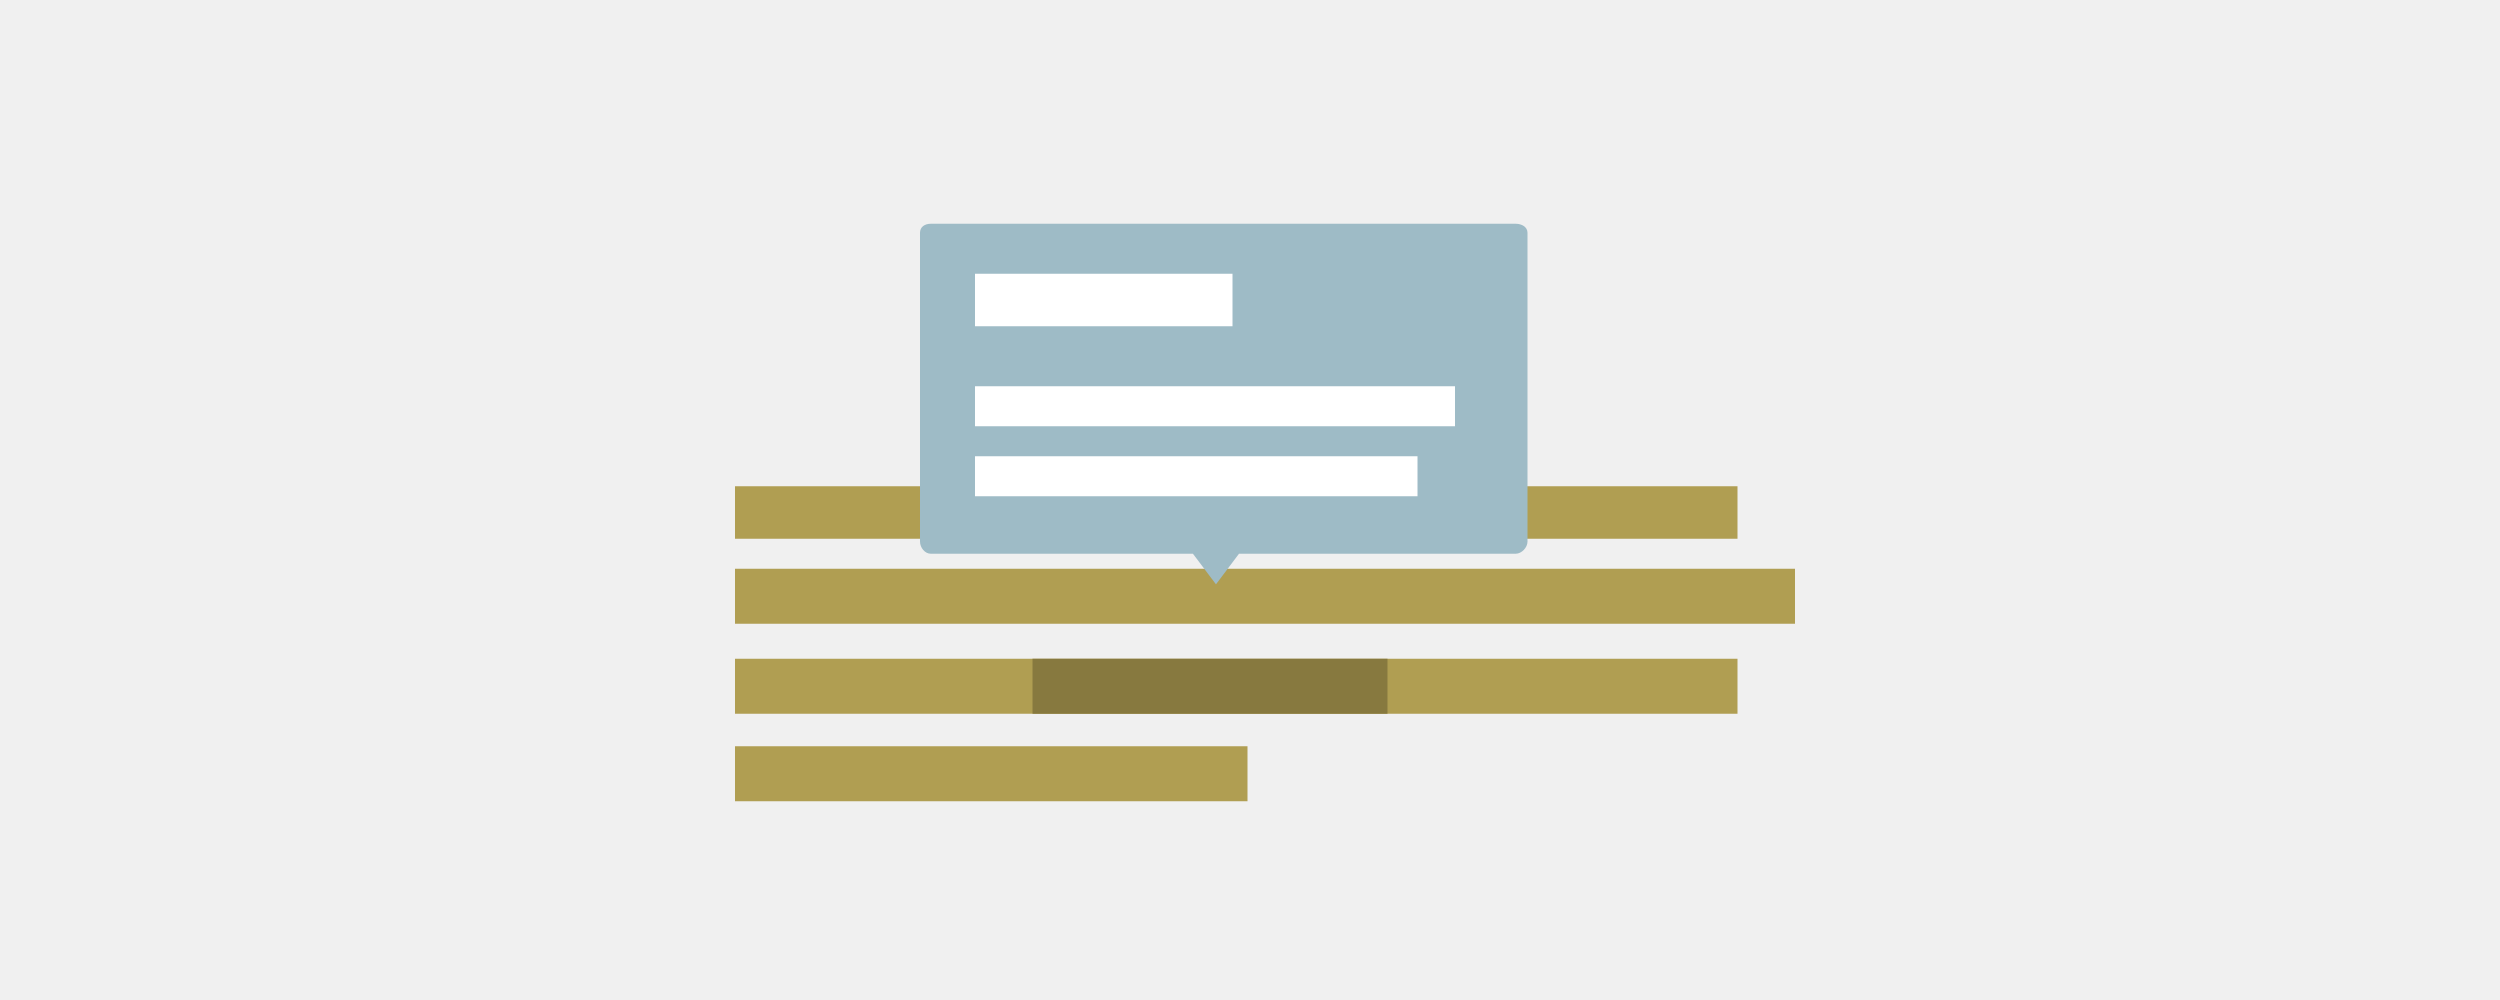
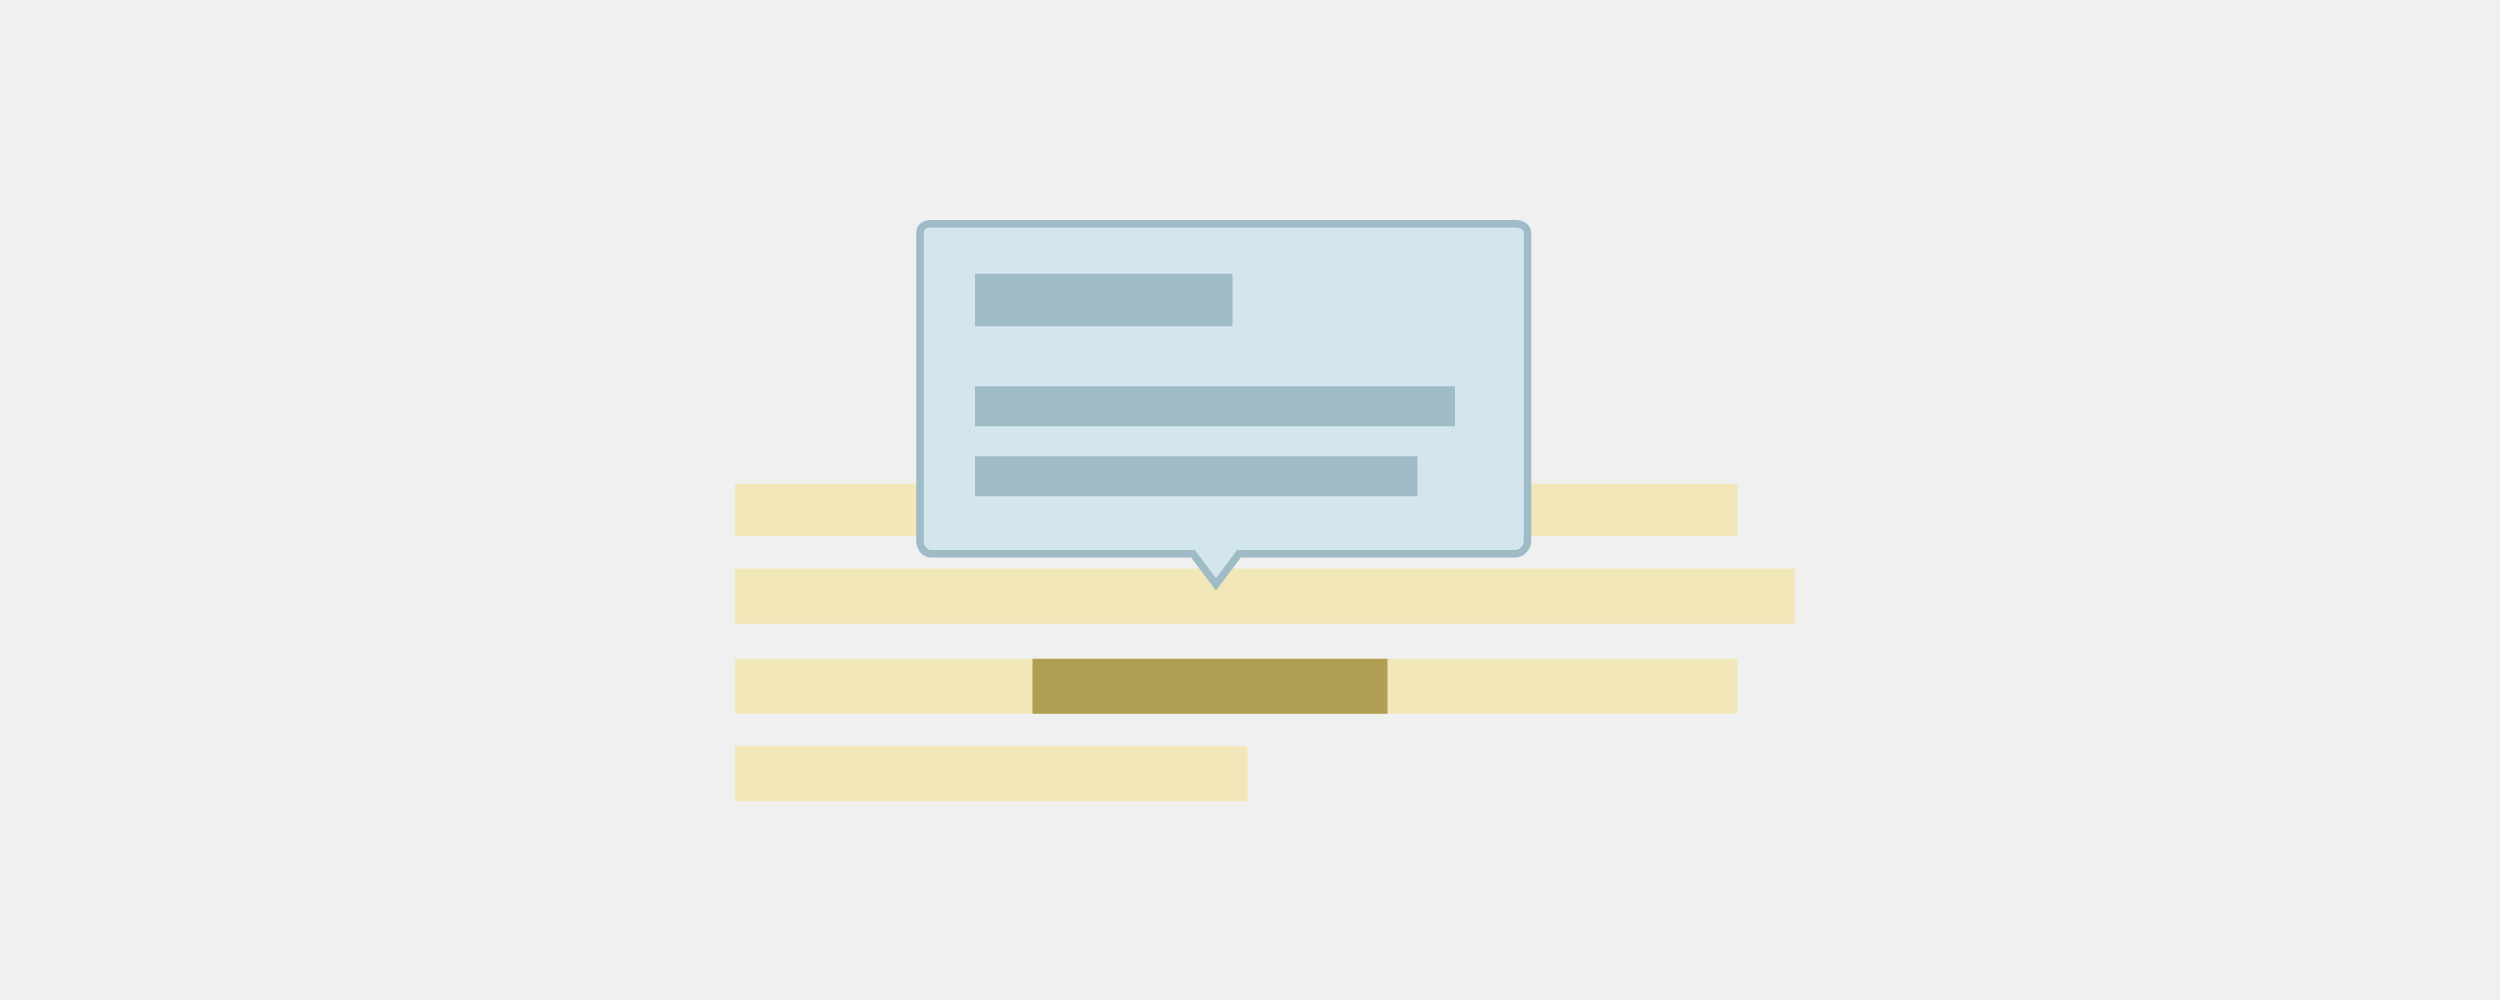
<svg xmlns="http://www.w3.org/2000/svg" version="1.1" id="Layer_1" x="0px" y="0px" width="1000px" height="400px" viewBox="0 0 1000 400" enable-background="new 0 0 1000 400" xml:space="preserve">
-   <rect x="294" y="194.5" fill="#B09E52" width="401" height="21" />
-   <rect x="294" y="227.5" fill="#B09E52" width="424" height="22" />
-   <rect x="294" y="263.5" fill="#B09E52" width="401" height="22" />
-   <rect x="294" y="298.5" fill="#B09E52" width="205" height="22" />
-   <rect x="413" y="263.5" fill="#87793F" width="142" height="22" />
-   <path fill="#9EBBC6" d="M606.245,89.5H372.34c-2.408,0-4.34,1.225-4.34,3.632v123.491c0,2.407,1.932,4.877,4.34,4.877h104.84  l9.207,12.235l9.207-12.235h110.652c2.408,0,4.755-2.47,4.755-4.877V93.132C611,90.725,608.653,89.5,606.245,89.5z" />
-   <rect x="390" y="109.5" fill="#FFFFFF" width="103" height="21" />
-   <rect x="390" y="154.5" fill="#FFFFFF" width="192" height="16" />
-   <rect x="390" y="182.5" fill="#FFFFFF" width="177" height="16" />
+   <rect x="294" y="193.499" fill="#F2E7B8" width="401" height="21" />
+   <rect x="294" y="227.5" fill="#F2E7B8" width="424" height="22" />
+   <rect x="294" y="263.5" fill="#F2E7B8" width="401" height="22" />
+   <rect x="294" y="298.5" fill="#F2E7B8" width="205" height="22" />
+   <rect x="413" y="263.5" fill="#B09E52" width="142" height="22" />
+   <path fill="#D3E6ED" stroke="#9EBBC6" stroke-width="3" stroke-miterlimit="10" d="M606.245,89.5H372.34  c-2.408,0-4.34,1.225-4.34,3.632v123.491c0,2.406,1.932,4.877,4.34,4.877h104.84l9.207,12.234l9.207-12.234h110.652  c2.408,0,4.755-2.471,4.755-4.877V93.132C611,90.725,608.653,89.5,606.245,89.5z" />
+   <rect x="390" y="109.5" fill="#9EBBC6" width="103" height="21" />
+   <rect x="390" y="154.5" fill="#9EBBC6" width="192" height="16" />
+   <rect x="390" y="182.5" fill="#9EBBC6" width="177" height="16" />
</svg>
